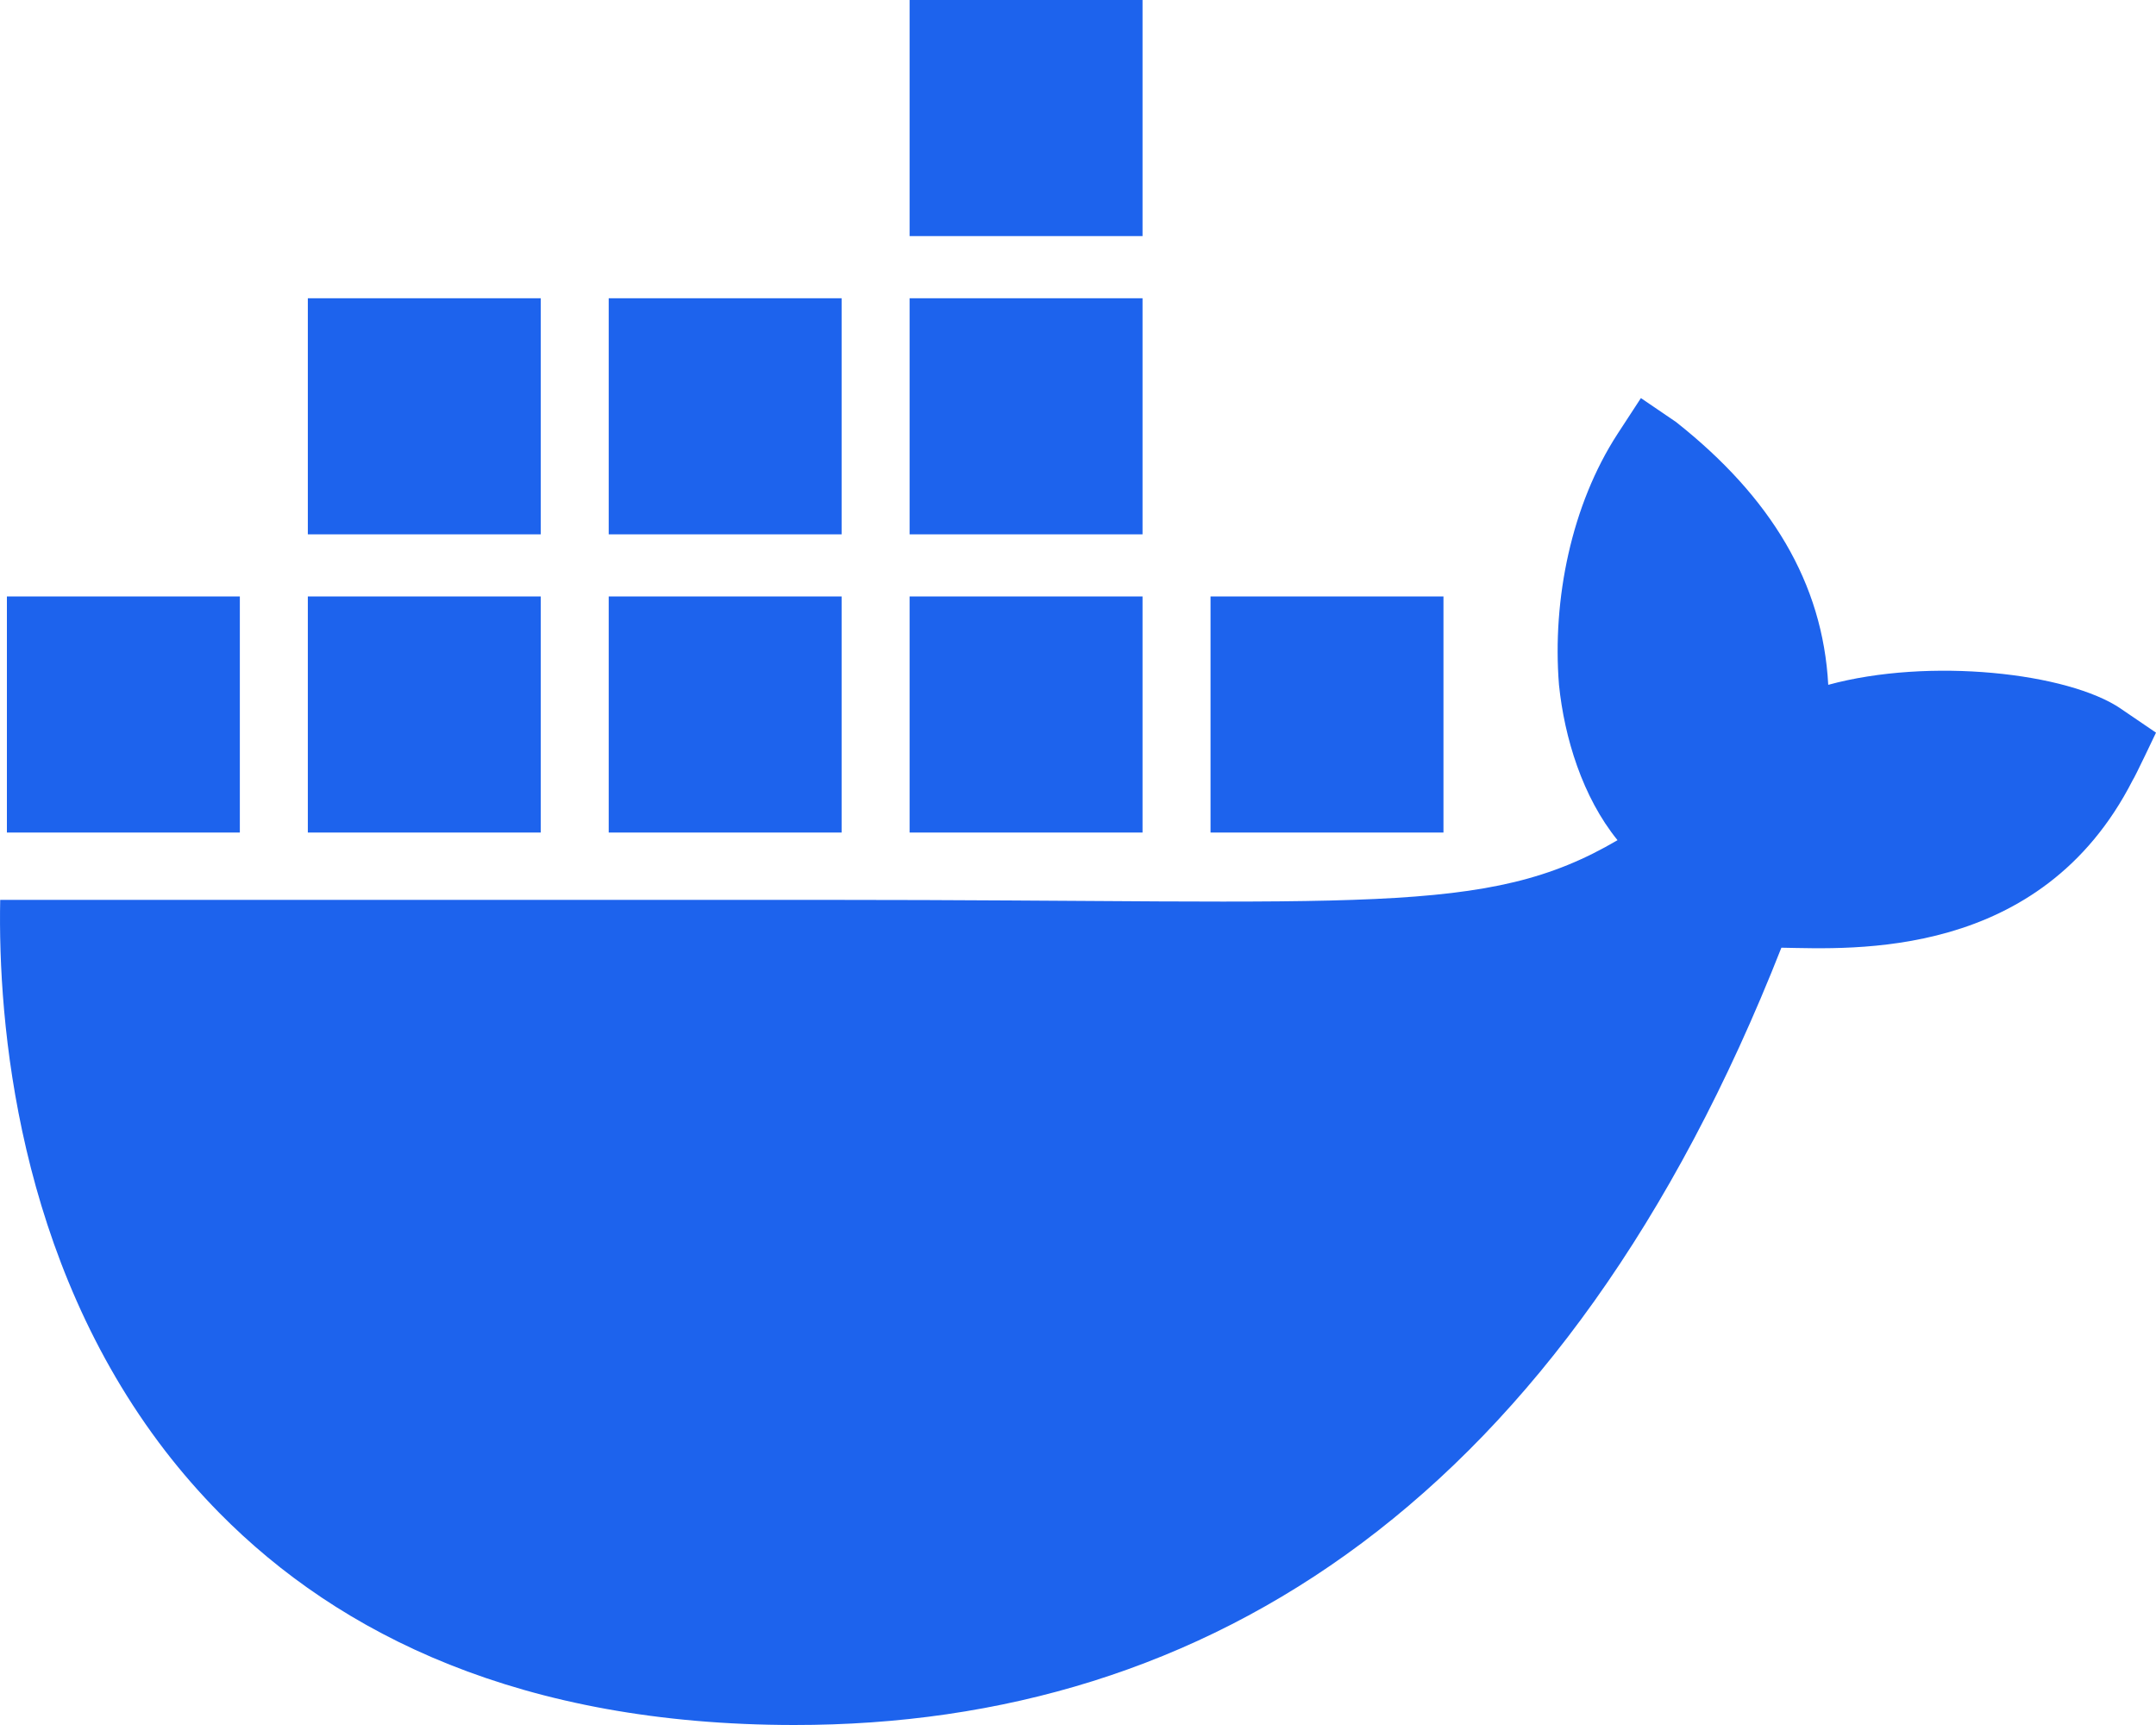
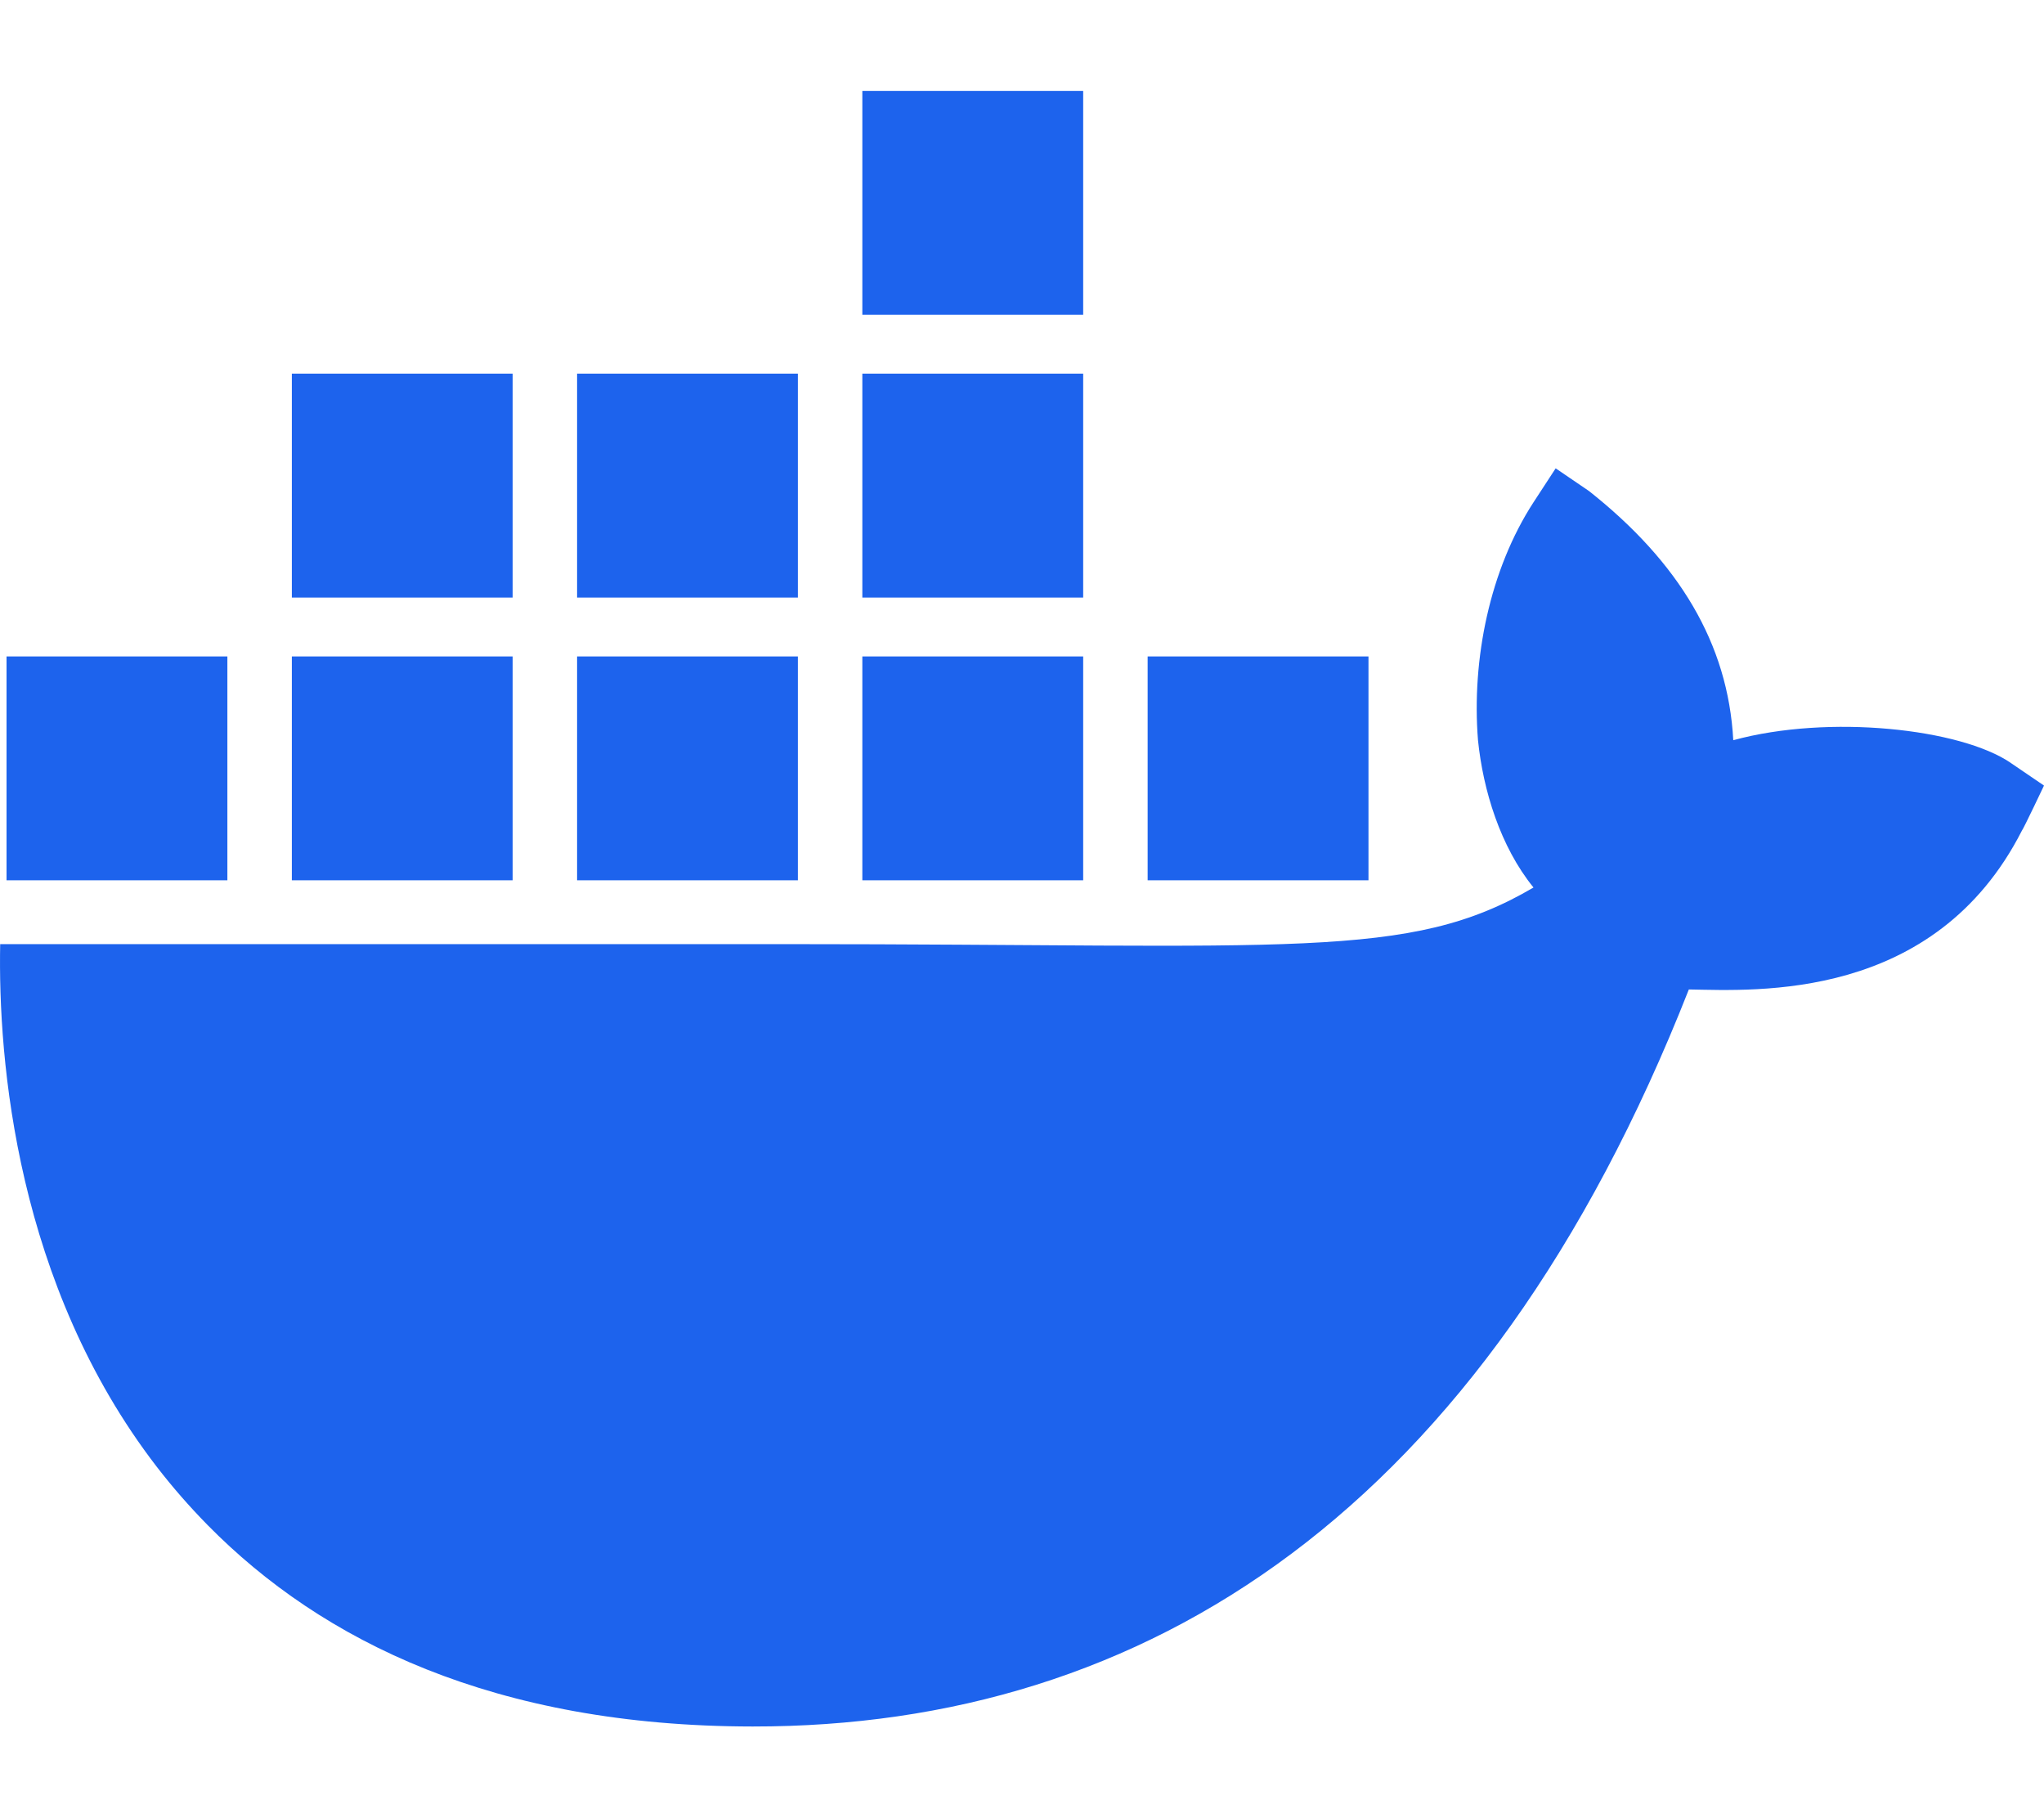
- <svg xmlns="http://www.w3.org/2000/svg" width="45" height="36" viewBox="0 0 45 36" fill="none">
+ <svg xmlns="http://www.w3.org/2000/svg" width="27" height="24" viewBox="0 0 45 36" fill="none">
  <path d="M44.268 14.791C43.164 14.038 40.266 13.717 38.159 14.292C38.045 12.165 36.962 10.372 34.982 8.807L34.249 8.308L33.761 9.056C32.801 10.534 32.396 12.503 32.539 14.292C32.652 15.395 33.03 16.634 33.761 17.534C31.018 19.146 28.489 18.78 17.292 18.78H0.004C-0.046 21.343 0.36 26.273 3.453 30.286C3.795 30.729 4.169 31.158 4.575 31.571C7.09 34.123 10.889 35.995 16.571 36C25.238 36.008 32.664 31.259 37.181 19.778C38.667 19.802 42.591 20.048 44.511 16.287C44.558 16.224 45 15.29 45 15.29L44.268 14.792V14.791ZM11.286 12.448H6.425V17.375H11.286V12.448ZM17.566 12.448H12.705V17.375H17.566V12.448ZM23.847 12.448H18.985V17.375H23.847V12.448ZM30.128 12.448H25.266V17.375H30.128V12.448ZM5.006 12.448H0.144V17.375H5.006V12.448ZM11.286 6.224H6.425V11.152H11.286V6.224ZM17.566 6.224H12.705V11.152H17.566V6.224ZM23.847 6.224H18.985V11.152H23.847V6.224ZM23.847 0H18.985V4.927H23.847V0Z" fill="#1D63ED" />
</svg>
